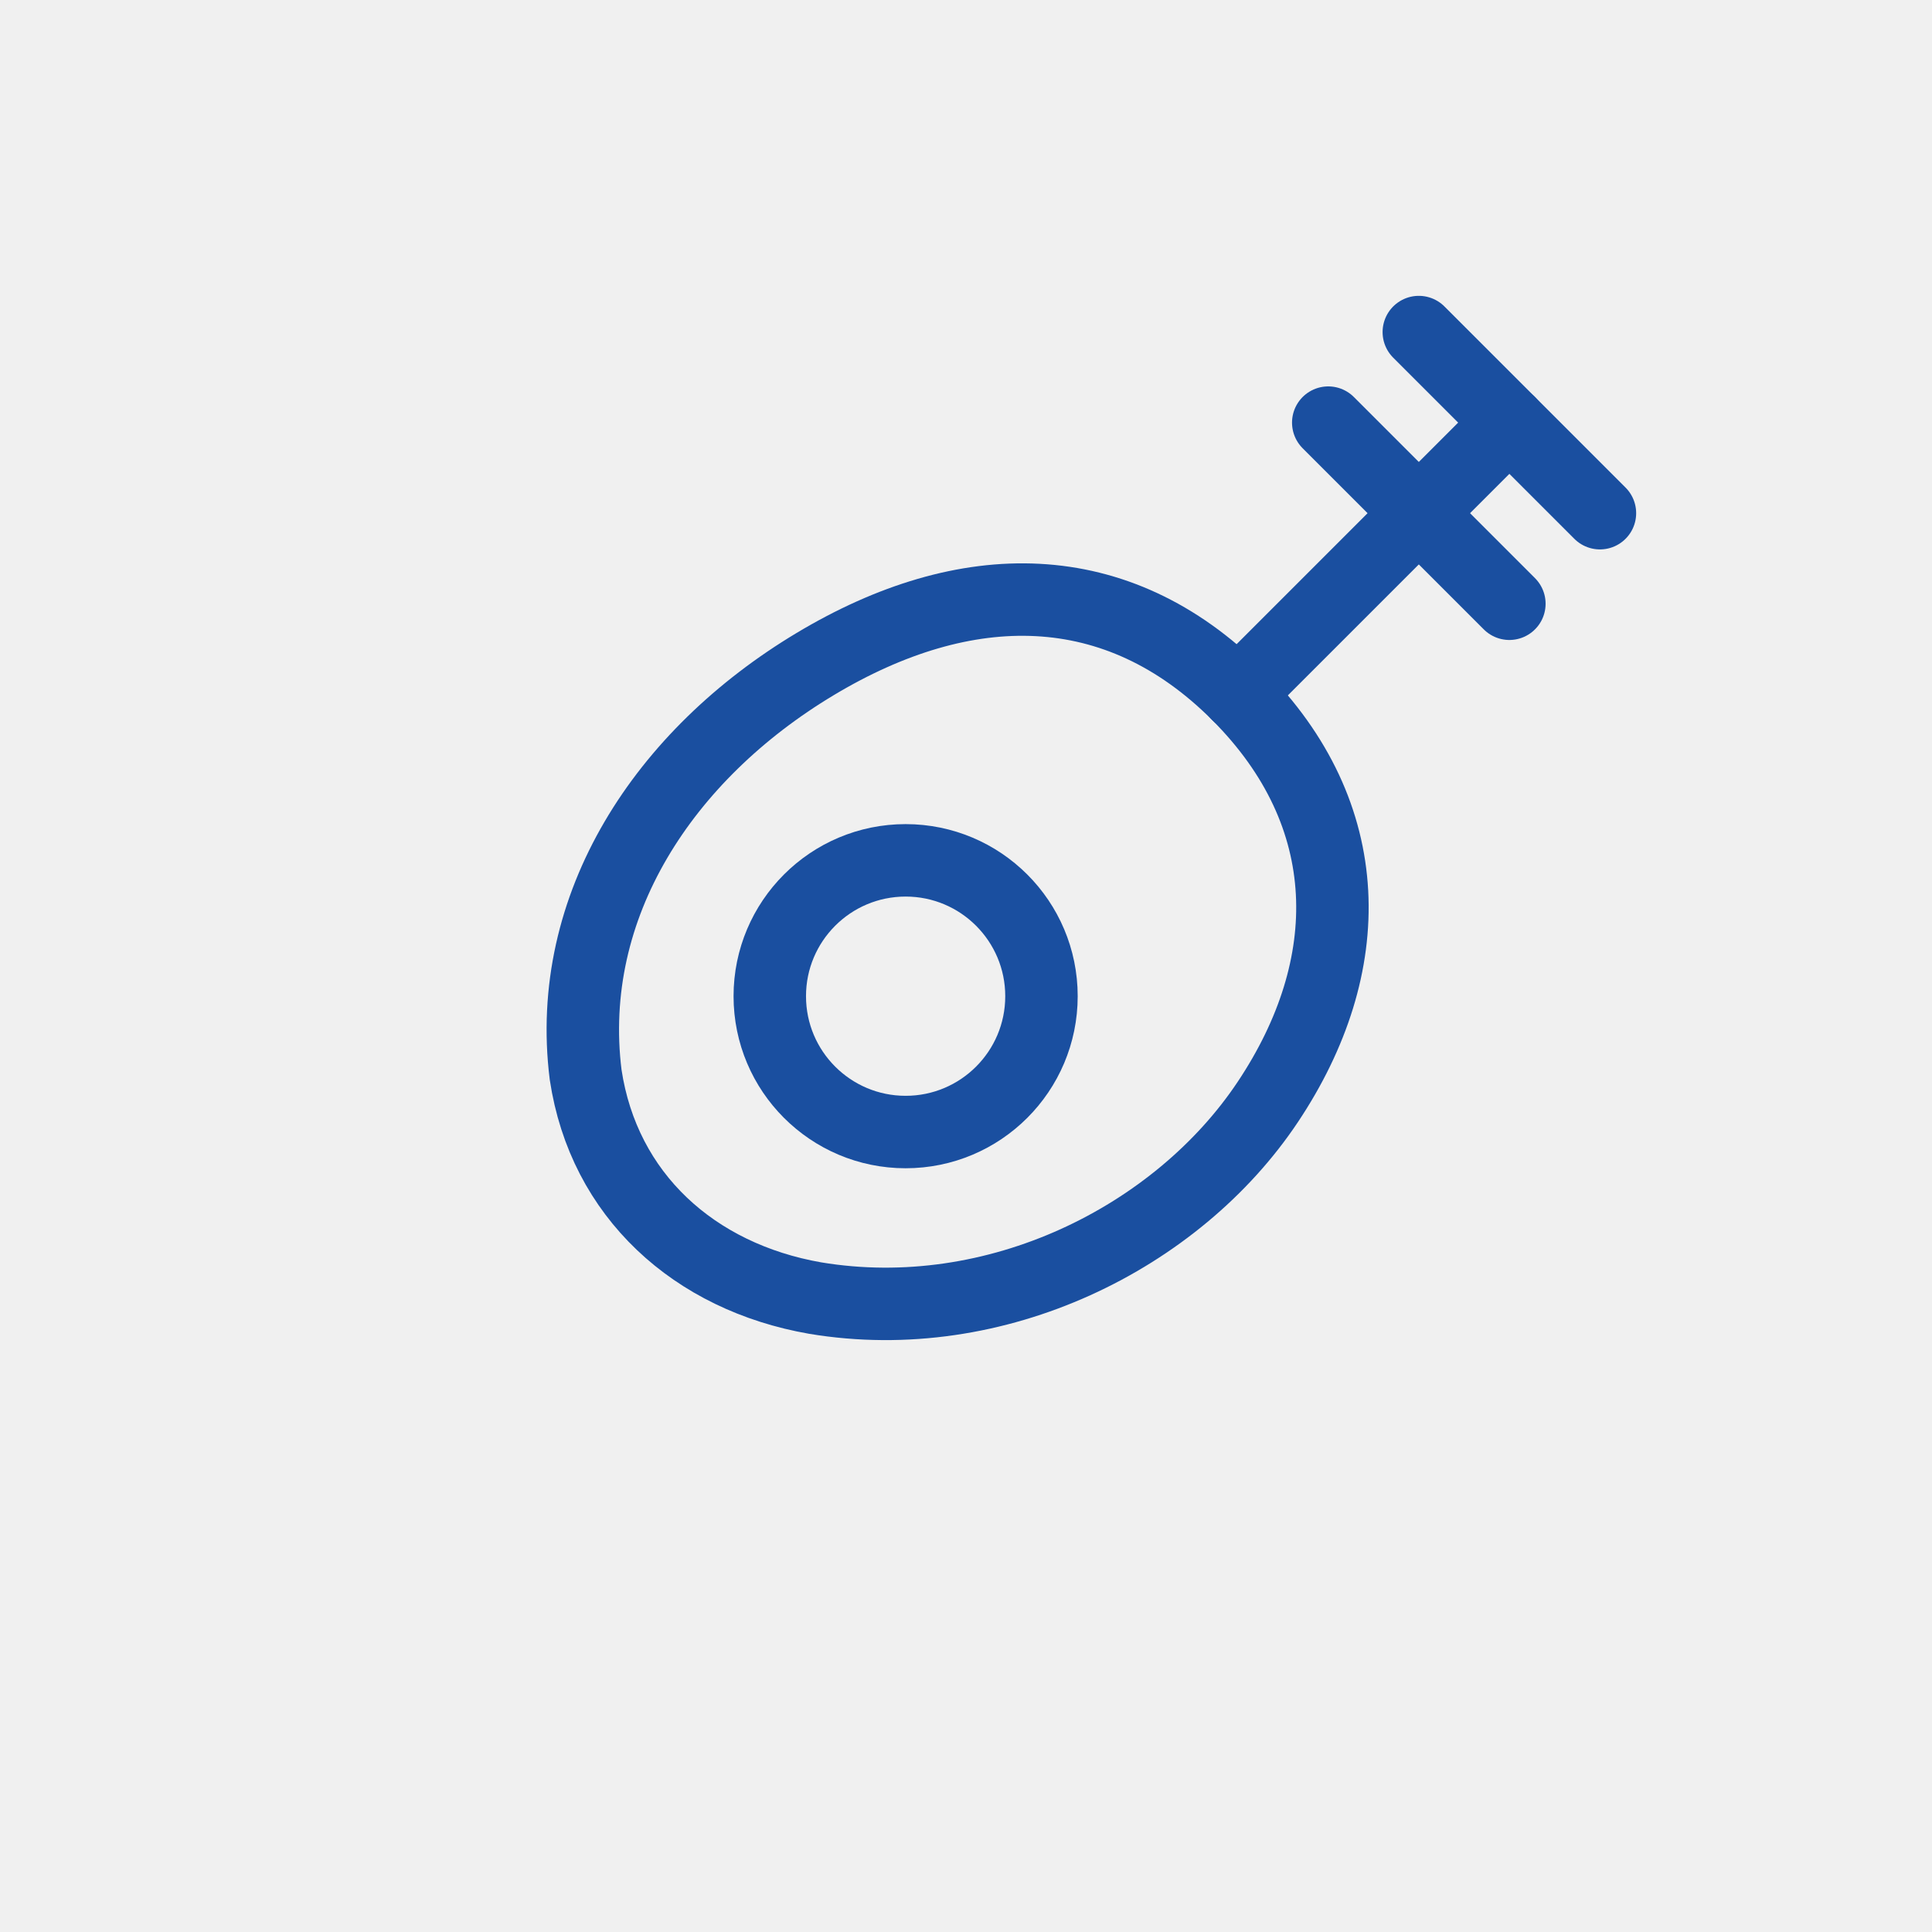
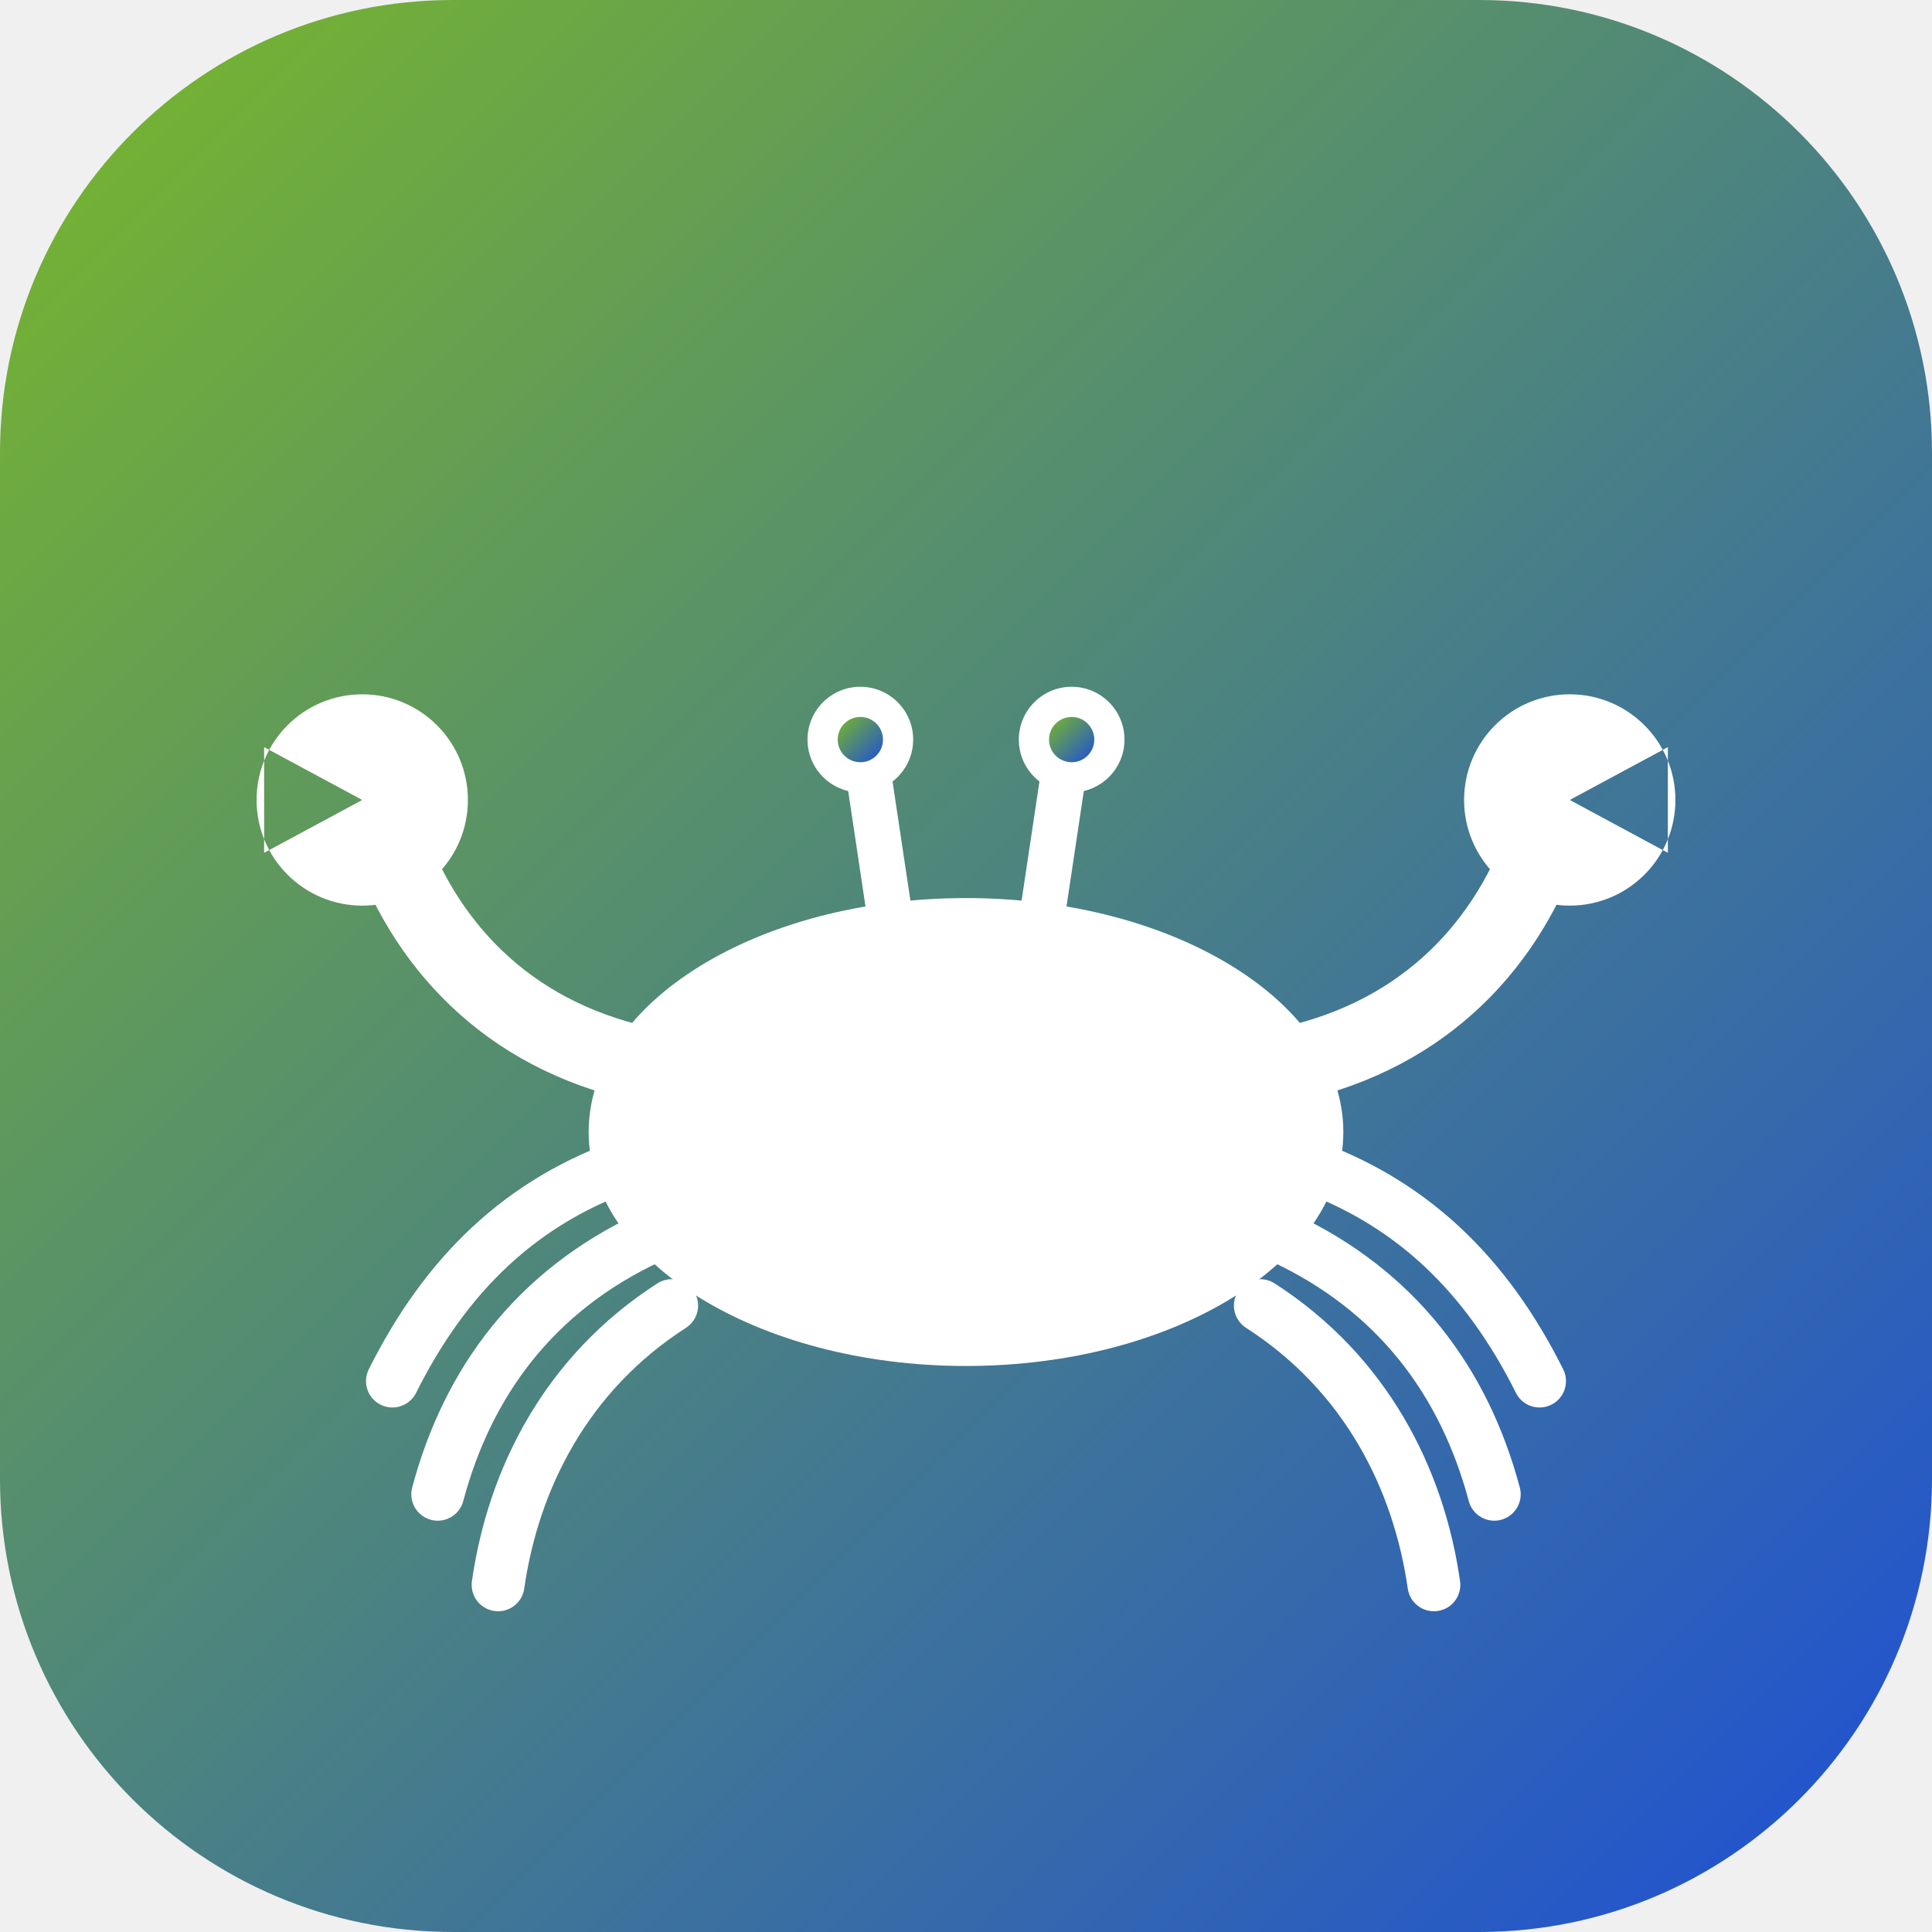
- <svg xmlns="http://www.w3.org/2000/svg" viewBox="0 0 64 64" fill="none" stroke="#1a4fa0" stroke-width="2.4" stroke-linecap="round" stroke-linejoin="round">
-   <path d="M47 11l6 6" />
-   <path d="M44 14l6 6" />
-   <path d="M50 14l-9 9" />
-   <path d="M41 23c4 4 4 9 1 13.5C39 41 33 44 27 43c-4-.7-7-3.4-7.6-7.4C18.7 30 22 25 27 22c5-3 10-3 14 1z" />
-   <circle cx="30" cy="33" r="4.5" />
+ <svg xmlns="http://www.w3.org/2000/svg" viewBox="0 0 512 512" role="img" aria-labelledby="t d">
+   <defs>
+     <linearGradient id="g" x1="0" y1="0" x2="1" y2="1">
+       <stop offset="0" stop-color="#7AB829" />
+       <stop offset="1" stop-color="#1D4ED8" />
+     </linearGradient>
+   </defs>
+   <rect width="512" height="512" rx="120" fill="url(#g)" />
+   <g fill="none" stroke="#fff" stroke-width="14" stroke-linecap="round">
+     <path d="M168 308 C138 318 118 338 104 366" />
+     <path d="M172 328 C142 342 124 366 116 396" />
+     <path d="M178 346 C150 364 136 392 132 420" />
+     <path d="M344 308 C374 318 394 338 408 366" />
+     <path d="M340 328 C370 342 388 366 396 396" />
+     <path d="M334 346 C362 364 376 392 380 420" />
+   </g>
+   <g fill="none" stroke="#fff" stroke-width="20" stroke-linecap="round">
+     <path d="M170 282 C134 274 112 250 102 220" />
+     <path d="M342 282 C378 274 400 250 410 220" />
+   </g>
+   <path fill="#fff" fill-rule="evenodd" d="     M96 184 a28 28 0 1 0 0 56 a28 28 0 1 0 0 -56 Z M96 212 L70 198 L70 226 Z" />
+   <path fill="#fff" fill-rule="evenodd" d="     M416 184 a28 28 0 1 0 0 56 a28 28 0 1 0 0 -56 Z M416 212 L442 198 L442 226 Z" />
+   <g fill="none" stroke="#fff" stroke-width="12" stroke-linecap="round">
+     <path d="M236 244 L230 204" />
+     <path d="M276 244 L282 204" />
+   </g>
+   <circle cx="228" cy="196" r="14" fill="#fff" />
+   <circle cx="284" cy="196" r="14" fill="#fff" />
+   <circle cx="228" cy="196" r="6" fill="url(#g)" />
+   <circle cx="284" cy="196" r="6" fill="url(#g)" />
+   <ellipse cx="256" cy="300" rx="100" ry="62" fill="#fff" />
</svg>
